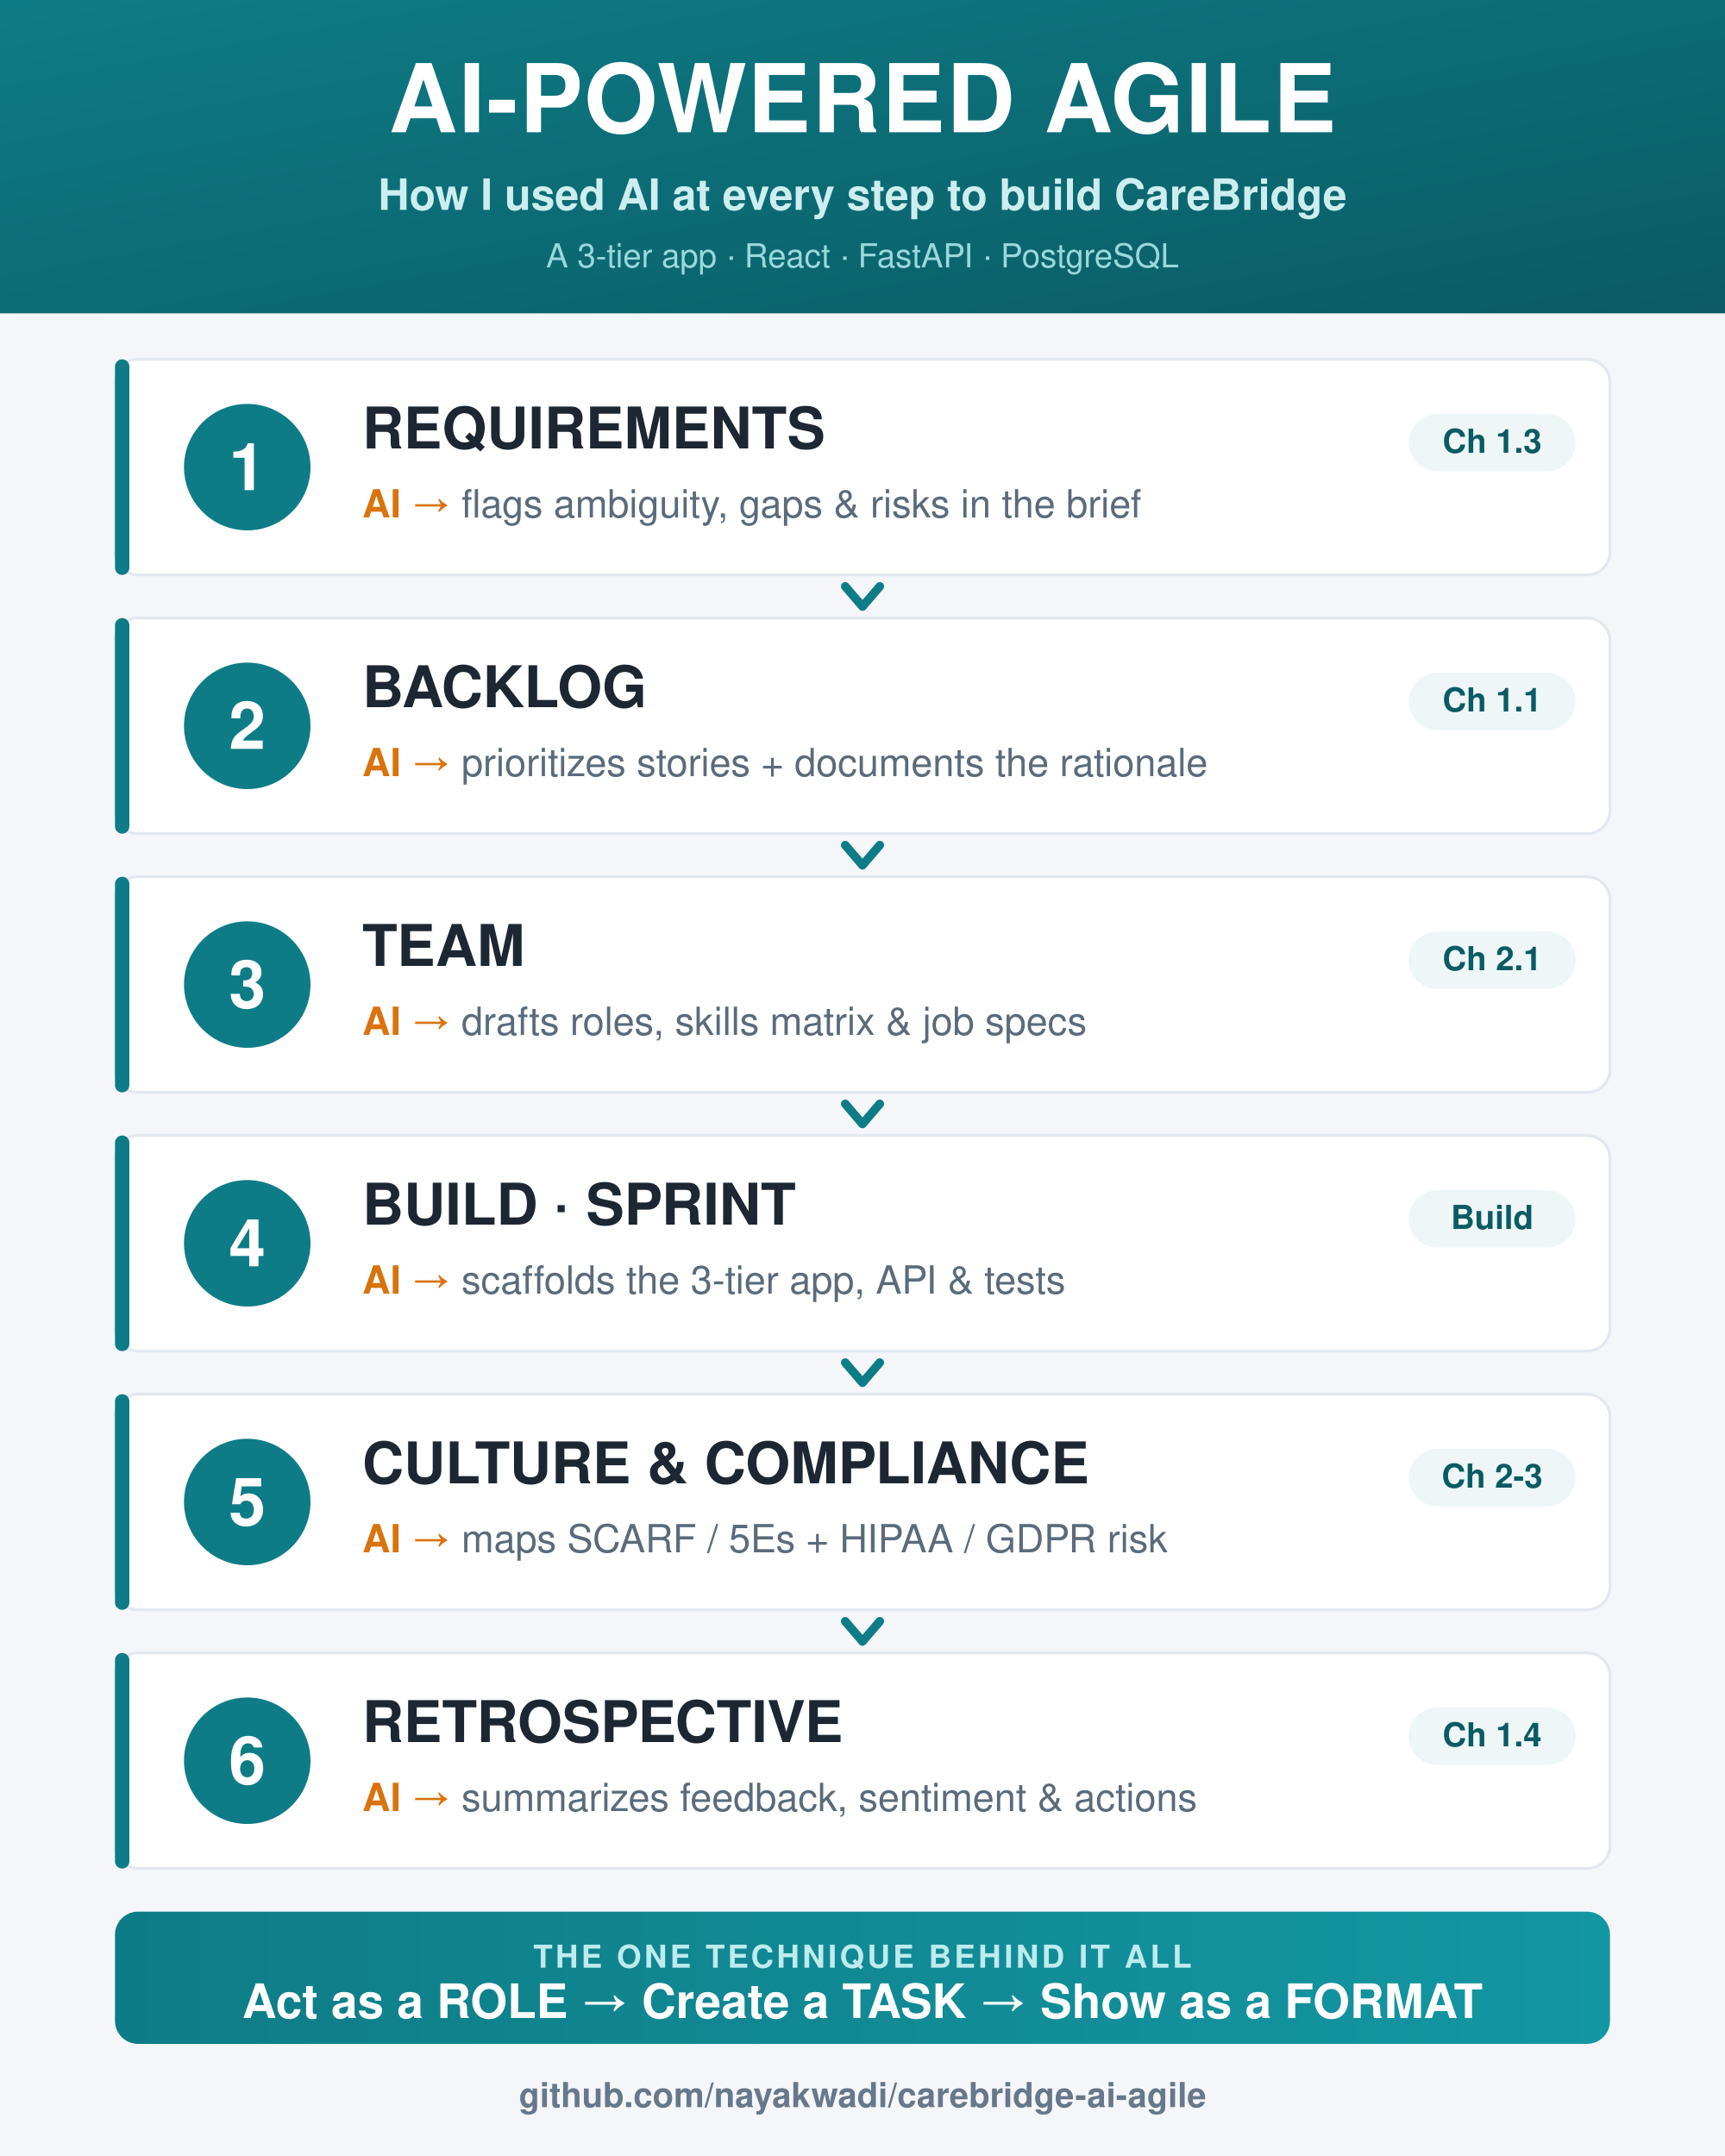
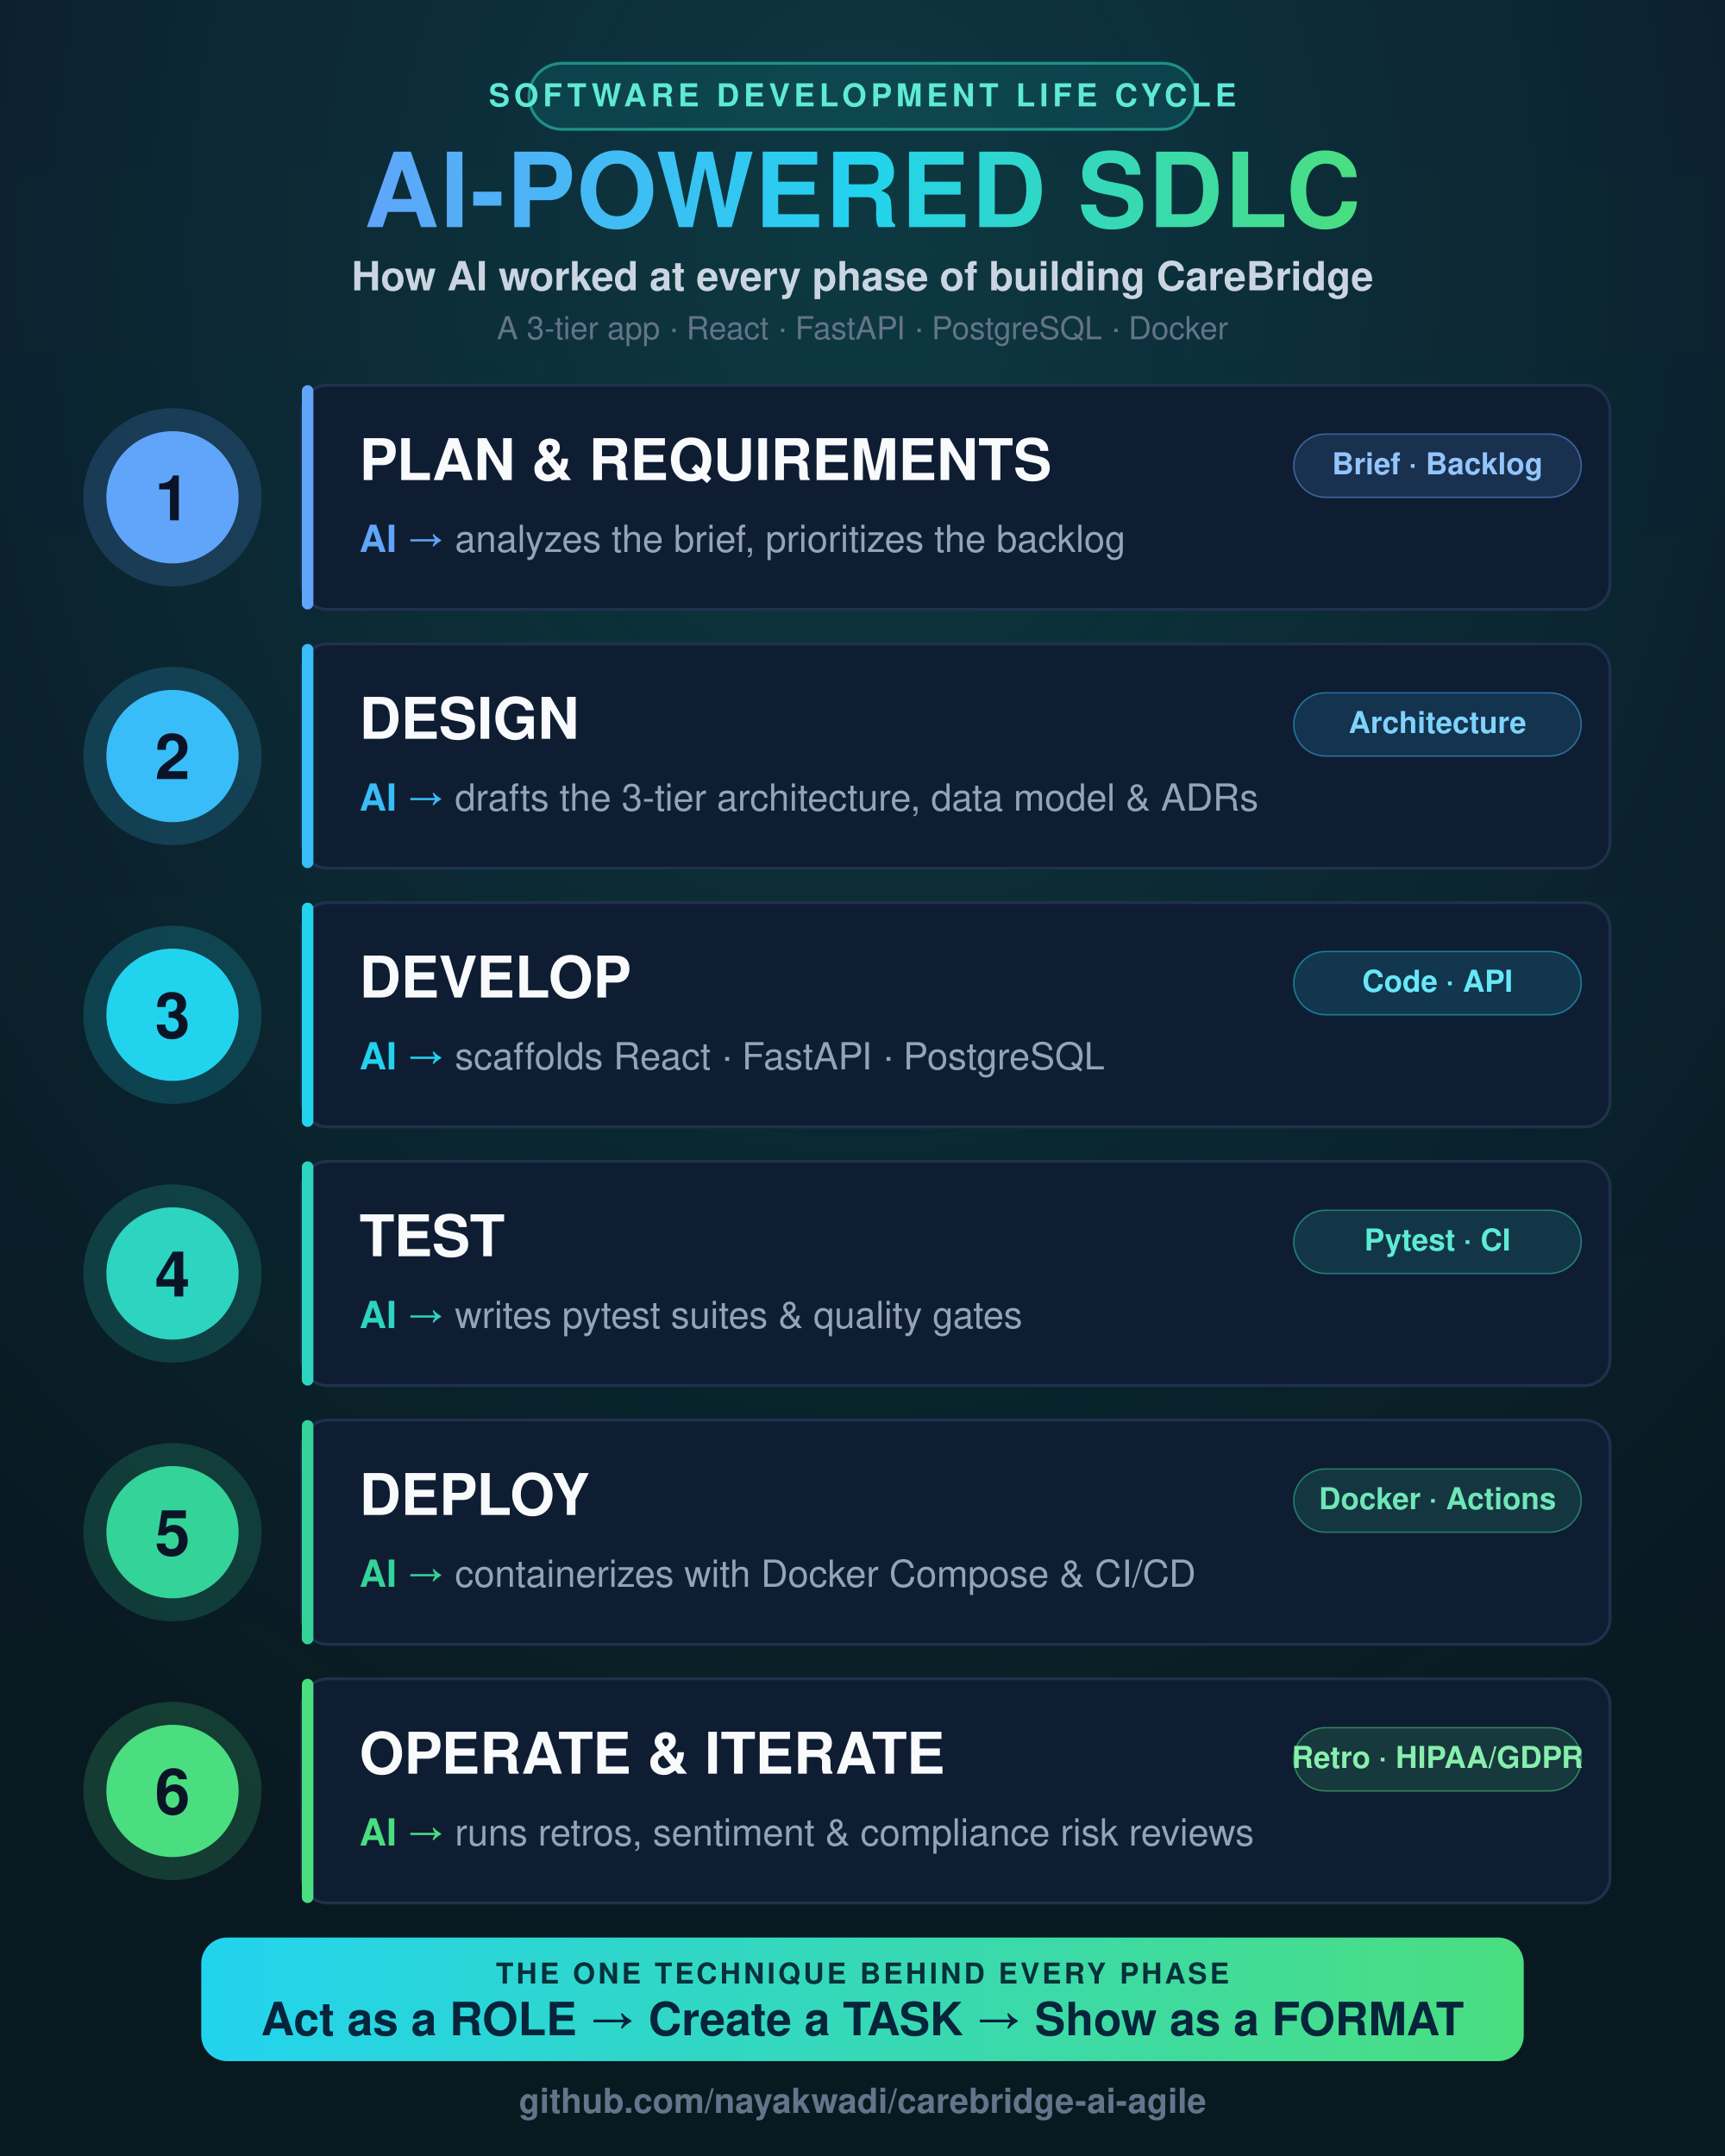
<svg xmlns="http://www.w3.org/2000/svg" width="1200" height="1500" viewBox="0 0 1200 1500" font-family="Helvetica, Arial, sans-serif">
  <defs>
-     <linearGradient id="hdr" x1="0" y1="0" x2="1" y2="1">
-       <stop offset="0" stop-color="#0e7c86" />
-       <stop offset="1" stop-color="#0a5b63" />
+     <linearGradient id="bgGrad" x1="0" y1="0" x2="0" y2="1">
+       <stop offset="0" stop-color="#0b1426" />
+       <stop offset="1" stop-color="#081a20" />
    </linearGradient>
-     <linearGradient id="tech" x1="0" y1="0" x2="1" y2="0">
-       <stop offset="0" stop-color="#0e7c86" />
-       <stop offset="1" stop-color="#1397a3" />
+     <radialGradient id="glow" cx="0.5" cy="0.12" r="0.8">
+       <stop offset="0" stop-color="#14b8a6" stop-opacity="0.22" />
+       <stop offset="1" stop-color="#14b8a6" stop-opacity="0" />
+     </radialGradient>
+     <linearGradient id="titleGrad" x1="0" y1="0" x2="1" y2="0">
+       <stop offset="0" stop-color="#60a5fa" />
+       <stop offset="0.5" stop-color="#22d3ee" />
+       <stop offset="1" stop-color="#4ade80" />
+     </linearGradient>
+     <linearGradient id="spineGrad" x1="0" y1="0" x2="0" y2="1">
+       <stop offset="0" stop-color="#60a5fa" />
+       <stop offset="1" stop-color="#4ade80" />
+     </linearGradient>
+     <linearGradient id="techGrad" x1="0" y1="0" x2="1" y2="0">
+       <stop offset="0" stop-color="#22d3ee" />
+       <stop offset="1" stop-color="#4ade80" />
    </linearGradient>
  </defs>
-   <rect width="1200" height="1500" fill="#f4f6fa" />
-   <rect width="1200" height="218" fill="url(#hdr)" />
-   <text x="600" y="92" text-anchor="middle" fill="#ffffff" font-size="66" font-weight="800" letter-spacing="1">AI-POWERED AGILE</text>
-   <text x="600" y="146" text-anchor="middle" fill="#cdeef0" font-size="30" font-weight="600">How I used AI at every step to build CareBridge</text>
-   <text x="600" y="186" text-anchor="middle" fill="#9ad8dd" font-size="23">A 3-tier app · React · FastAPI · PostgreSQL</text>
+   <rect width="1200" height="1500" fill="url(#bgGrad)" />
+   <rect width="1200" height="1500" fill="url(#glow)" />
+   <rect x="368" y="44" width="464" height="46" rx="23" fill="#14b8a6" fill-opacity="0.14" stroke="#2dd4bf" stroke-opacity="0.55" stroke-width="2" />
+   <text x="600" y="74" text-anchor="middle" fill="#5eead4" font-size="22" font-weight="700" letter-spacing="3">SOFTWARE DEVELOPMENT LIFE CYCLE</text>
+   <text x="600" y="158" text-anchor="middle" fill="url(#titleGrad)" font-size="72" font-weight="800" letter-spacing="1">AI-POWERED SDLC</text>
+   <text x="600" y="202" text-anchor="middle" fill="#cbd5e1" font-size="28" font-weight="600">How AI worked at every phase of building CareBridge</text>
+   <text x="600" y="236" text-anchor="middle" fill="#64748b" font-size="22">A 3-tier app · React · FastAPI · PostgreSQL · Docker</text>
+   <line x1="120" y1="346" x2="120" y2="1246" stroke="url(#spineGrad)" stroke-opacity="0.16" stroke-width="18" stroke-linecap="round" />
+   <line x1="120" y1="346" x2="120" y2="1246" stroke="url(#spineGrad)" stroke-opacity="0.7" stroke-width="6" stroke-linecap="round" />
  <g>
-     <rect x="80" y="250" width="1040" height="150" rx="16" fill="#ffffff" stroke="#e3e8ef" stroke-width="2" />
-     <rect x="80" y="250" width="10" height="150" rx="5" fill="#0e7c86" />
-     <circle cx="172" cy="325" r="44" fill="#0e7c86" />
-     <text x="172" y="341" text-anchor="middle" fill="#ffffff" font-size="46" font-weight="800">1</text>
-     <text x="252" y="312" fill="#1c2733" font-size="40" font-weight="800">REQUIREMENTS</text>
-     <text x="252" y="360" font-size="27" fill="#5a6b7b">
-       <tspan fill="#d9730d" font-weight="800">AI →</tspan> flags ambiguity, gaps &amp; risks in the brief</text>
-     <rect x="980" y="288" width="116" height="40" rx="20" fill="#eef6f7" />
-     <text x="1038" y="315" text-anchor="middle" fill="#0a5b63" font-size="23" font-weight="700">Ch 1.3</text>
+     <rect x="210" y="268" width="910" height="156" rx="18" fill="#0f1d33" stroke="#20314d" stroke-width="2" />
+     <rect x="210" y="268" width="8" height="156" rx="4" fill="#60a5fa" />
+     <circle cx="120" cy="346" r="62" fill="#60a5fa" fill-opacity="0.18" />
+     <circle cx="120" cy="346" r="46" fill="#60a5fa" />
+     <text x="120" y="362" text-anchor="middle" fill="#0b1426" font-size="44" font-weight="800">1</text>
+     <text x="250" y="334" fill="#f8fafc" font-size="40" font-weight="800">PLAN &amp; REQUIREMENTS</text>
+     <text x="250" y="384" font-size="26" fill="#94a3b8">
+       <tspan fill="#60a5fa" font-weight="800">AI →</tspan> analyzes the brief, prioritizes the backlog</text>
+     <rect x="900" y="302" width="200" height="44" rx="22" fill="#60a5fa" fill-opacity="0.14" stroke="#60a5fa" stroke-opacity="0.5" />
+     <text x="1000" y="330" text-anchor="middle" fill="#93c5fd" font-size="21" font-weight="700">Brief · Backlog</text>
  </g>
-   <path d="M588 408 l12 14 l12 -14" fill="none" stroke="#0e7c86" stroke-width="6" stroke-linecap="round" stroke-linejoin="round" />
  <g>
-     <rect x="80" y="430" width="1040" height="150" rx="16" fill="#ffffff" stroke="#e3e8ef" stroke-width="2" />
-     <rect x="80" y="430" width="10" height="150" rx="5" fill="#0e7c86" />
-     <circle cx="172" cy="505" r="44" fill="#0e7c86" />
-     <text x="172" y="521" text-anchor="middle" fill="#ffffff" font-size="46" font-weight="800">2</text>
-     <text x="252" y="492" fill="#1c2733" font-size="40" font-weight="800">BACKLOG</text>
-     <text x="252" y="540" font-size="27" fill="#5a6b7b">
-       <tspan fill="#d9730d" font-weight="800">AI →</tspan> prioritizes stories + documents the rationale</text>
-     <rect x="980" y="468" width="116" height="40" rx="20" fill="#eef6f7" />
-     <text x="1038" y="495" text-anchor="middle" fill="#0a5b63" font-size="23" font-weight="700">Ch 1.1</text>
+     <rect x="210" y="448" width="910" height="156" rx="18" fill="#0f1d33" stroke="#20314d" stroke-width="2" />
+     <rect x="210" y="448" width="8" height="156" rx="4" fill="#38bdf8" />
+     <circle cx="120" cy="526" r="62" fill="#38bdf8" fill-opacity="0.18" />
+     <circle cx="120" cy="526" r="46" fill="#38bdf8" />
+     <text x="120" y="542" text-anchor="middle" fill="#0b1426" font-size="44" font-weight="800">2</text>
+     <text x="250" y="514" fill="#f8fafc" font-size="40" font-weight="800">DESIGN</text>
+     <text x="250" y="564" font-size="26" fill="#94a3b8">
+       <tspan fill="#38bdf8" font-weight="800">AI →</tspan> drafts the 3-tier architecture, data model &amp; ADRs</text>
+     <rect x="900" y="482" width="200" height="44" rx="22" fill="#38bdf8" fill-opacity="0.14" stroke="#38bdf8" stroke-opacity="0.5" />
+     <text x="1000" y="510" text-anchor="middle" fill="#7dd3fc" font-size="21" font-weight="700">Architecture</text>
  </g>
-   <path d="M588 588 l12 14 l12 -14" fill="none" stroke="#0e7c86" stroke-width="6" stroke-linecap="round" stroke-linejoin="round" />
  <g>
-     <rect x="80" y="610" width="1040" height="150" rx="16" fill="#ffffff" stroke="#e3e8ef" stroke-width="2" />
-     <rect x="80" y="610" width="10" height="150" rx="5" fill="#0e7c86" />
-     <circle cx="172" cy="685" r="44" fill="#0e7c86" />
-     <text x="172" y="701" text-anchor="middle" fill="#ffffff" font-size="46" font-weight="800">3</text>
-     <text x="252" y="672" fill="#1c2733" font-size="40" font-weight="800">TEAM</text>
-     <text x="252" y="720" font-size="27" fill="#5a6b7b">
-       <tspan fill="#d9730d" font-weight="800">AI →</tspan> drafts roles, skills matrix &amp; job specs</text>
-     <rect x="980" y="648" width="116" height="40" rx="20" fill="#eef6f7" />
-     <text x="1038" y="675" text-anchor="middle" fill="#0a5b63" font-size="23" font-weight="700">Ch 2.1</text>
+     <rect x="210" y="628" width="910" height="156" rx="18" fill="#0f1d33" stroke="#20314d" stroke-width="2" />
+     <rect x="210" y="628" width="8" height="156" rx="4" fill="#22d3ee" />
+     <circle cx="120" cy="706" r="62" fill="#22d3ee" fill-opacity="0.18" />
+     <circle cx="120" cy="706" r="46" fill="#22d3ee" />
+     <text x="120" y="722" text-anchor="middle" fill="#0b1426" font-size="44" font-weight="800">3</text>
+     <text x="250" y="694" fill="#f8fafc" font-size="40" font-weight="800">DEVELOP</text>
+     <text x="250" y="744" font-size="26" fill="#94a3b8">
+       <tspan fill="#22d3ee" font-weight="800">AI →</tspan> scaffolds React · FastAPI · PostgreSQL</text>
+     <rect x="900" y="662" width="200" height="44" rx="22" fill="#22d3ee" fill-opacity="0.14" stroke="#22d3ee" stroke-opacity="0.5" />
+     <text x="1000" y="690" text-anchor="middle" fill="#67e8f9" font-size="21" font-weight="700">Code · API</text>
  </g>
-   <path d="M588 768 l12 14 l12 -14" fill="none" stroke="#0e7c86" stroke-width="6" stroke-linecap="round" stroke-linejoin="round" />
  <g>
-     <rect x="80" y="790" width="1040" height="150" rx="16" fill="#ffffff" stroke="#e3e8ef" stroke-width="2" />
-     <rect x="80" y="790" width="10" height="150" rx="5" fill="#0e7c86" />
-     <circle cx="172" cy="865" r="44" fill="#0e7c86" />
-     <text x="172" y="881" text-anchor="middle" fill="#ffffff" font-size="46" font-weight="800">4</text>
-     <text x="252" y="852" fill="#1c2733" font-size="40" font-weight="800">BUILD · SPRINT</text>
-     <text x="252" y="900" font-size="27" fill="#5a6b7b">
-       <tspan fill="#d9730d" font-weight="800">AI →</tspan> scaffolds the 3-tier app, API &amp; tests</text>
-     <rect x="980" y="828" width="116" height="40" rx="20" fill="#eef6f7" />
-     <text x="1038" y="855" text-anchor="middle" fill="#0a5b63" font-size="23" font-weight="700">Build</text>
+     <rect x="210" y="808" width="910" height="156" rx="18" fill="#0f1d33" stroke="#20314d" stroke-width="2" />
+     <rect x="210" y="808" width="8" height="156" rx="4" fill="#2dd4bf" />
+     <circle cx="120" cy="886" r="62" fill="#2dd4bf" fill-opacity="0.18" />
+     <circle cx="120" cy="886" r="46" fill="#2dd4bf" />
+     <text x="120" y="902" text-anchor="middle" fill="#0b1426" font-size="44" font-weight="800">4</text>
+     <text x="250" y="874" fill="#f8fafc" font-size="40" font-weight="800">TEST</text>
+     <text x="250" y="924" font-size="26" fill="#94a3b8">
+       <tspan fill="#2dd4bf" font-weight="800">AI →</tspan> writes pytest suites &amp; quality gates</text>
+     <rect x="900" y="842" width="200" height="44" rx="22" fill="#2dd4bf" fill-opacity="0.14" stroke="#2dd4bf" stroke-opacity="0.5" />
+     <text x="1000" y="870" text-anchor="middle" fill="#5eead4" font-size="21" font-weight="700">Pytest · CI</text>
  </g>
-   <path d="M588 948 l12 14 l12 -14" fill="none" stroke="#0e7c86" stroke-width="6" stroke-linecap="round" stroke-linejoin="round" />
  <g>
-     <rect x="80" y="970" width="1040" height="150" rx="16" fill="#ffffff" stroke="#e3e8ef" stroke-width="2" />
-     <rect x="80" y="970" width="10" height="150" rx="5" fill="#0e7c86" />
-     <circle cx="172" cy="1045" r="44" fill="#0e7c86" />
-     <text x="172" y="1061" text-anchor="middle" fill="#ffffff" font-size="46" font-weight="800">5</text>
-     <text x="252" y="1032" fill="#1c2733" font-size="40" font-weight="800">CULTURE &amp; COMPLIANCE</text>
-     <text x="252" y="1080" font-size="27" fill="#5a6b7b">
-       <tspan fill="#d9730d" font-weight="800">AI →</tspan> maps SCARF / 5Es + HIPAA / GDPR risk</text>
-     <rect x="980" y="1008" width="116" height="40" rx="20" fill="#eef6f7" />
-     <text x="1038" y="1035" text-anchor="middle" fill="#0a5b63" font-size="23" font-weight="700">Ch 2-3</text>
+     <rect x="210" y="988" width="910" height="156" rx="18" fill="#0f1d33" stroke="#20314d" stroke-width="2" />
+     <rect x="210" y="988" width="8" height="156" rx="4" fill="#34d399" />
+     <circle cx="120" cy="1066" r="62" fill="#34d399" fill-opacity="0.18" />
+     <circle cx="120" cy="1066" r="46" fill="#34d399" />
+     <text x="120" y="1082" text-anchor="middle" fill="#0b1426" font-size="44" font-weight="800">5</text>
+     <text x="250" y="1054" fill="#f8fafc" font-size="40" font-weight="800">DEPLOY</text>
+     <text x="250" y="1104" font-size="26" fill="#94a3b8">
+       <tspan fill="#34d399" font-weight="800">AI →</tspan> containerizes with Docker Compose &amp; CI/CD</text>
+     <rect x="900" y="1022" width="200" height="44" rx="22" fill="#34d399" fill-opacity="0.14" stroke="#34d399" stroke-opacity="0.5" />
+     <text x="1000" y="1050" text-anchor="middle" fill="#6ee7b7" font-size="21" font-weight="700">Docker · Actions</text>
  </g>
-   <path d="M588 1128 l12 14 l12 -14" fill="none" stroke="#0e7c86" stroke-width="6" stroke-linecap="round" stroke-linejoin="round" />
  <g>
-     <rect x="80" y="1150" width="1040" height="150" rx="16" fill="#ffffff" stroke="#e3e8ef" stroke-width="2" />
-     <rect x="80" y="1150" width="10" height="150" rx="5" fill="#0e7c86" />
-     <circle cx="172" cy="1225" r="44" fill="#0e7c86" />
-     <text x="172" y="1241" text-anchor="middle" fill="#ffffff" font-size="46" font-weight="800">6</text>
-     <text x="252" y="1212" fill="#1c2733" font-size="40" font-weight="800">RETROSPECTIVE</text>
-     <text x="252" y="1260" font-size="27" fill="#5a6b7b">
-       <tspan fill="#d9730d" font-weight="800">AI →</tspan> summarizes feedback, sentiment &amp; actions</text>
-     <rect x="980" y="1188" width="116" height="40" rx="20" fill="#eef6f7" />
-     <text x="1038" y="1215" text-anchor="middle" fill="#0a5b63" font-size="23" font-weight="700">Ch 1.4</text>
+     <rect x="210" y="1168" width="910" height="156" rx="18" fill="#0f1d33" stroke="#20314d" stroke-width="2" />
+     <rect x="210" y="1168" width="8" height="156" rx="4" fill="#4ade80" />
+     <circle cx="120" cy="1246" r="62" fill="#4ade80" fill-opacity="0.18" />
+     <circle cx="120" cy="1246" r="46" fill="#4ade80" />
+     <text x="120" y="1262" text-anchor="middle" fill="#0b1426" font-size="44" font-weight="800">6</text>
+     <text x="250" y="1234" fill="#f8fafc" font-size="40" font-weight="800">OPERATE &amp; ITERATE</text>
+     <text x="250" y="1284" font-size="26" fill="#94a3b8">
+       <tspan fill="#4ade80" font-weight="800">AI →</tspan> runs retros, sentiment &amp; compliance risk reviews</text>
+     <rect x="900" y="1202" width="200" height="44" rx="22" fill="#4ade80" fill-opacity="0.14" stroke="#4ade80" stroke-opacity="0.5" />
+     <text x="1000" y="1230" text-anchor="middle" fill="#86efac" font-size="21" font-weight="700">Retro · HIPAA/GDPR</text>
  </g>
-   <rect x="80" y="1330" width="1040" height="92" rx="16" fill="url(#tech)" />
-   <text x="600" y="1369" text-anchor="middle" fill="#bdebee" font-size="22" font-weight="700" letter-spacing="2">THE ONE TECHNIQUE BEHIND IT ALL</text>
-   <text x="600" y="1404" text-anchor="middle" fill="#ffffff" font-size="33" font-weight="800">Act as a ROLE  →  Create a TASK  →  Show as a FORMAT</text>
-   <text x="600" y="1466" text-anchor="middle" fill="#66788a" font-size="24" font-weight="600">github.com/nayakwadi/carebridge-ai-agile</text>
+   <rect x="140" y="1348" width="920" height="86" rx="18" fill="url(#techGrad)" />
+   <text x="600" y="1380" text-anchor="middle" fill="#06303a" font-size="20" font-weight="700" letter-spacing="2">THE ONE TECHNIQUE BEHIND EVERY PHASE</text>
+   <text x="600" y="1416" text-anchor="middle" fill="#06243a" font-size="32" font-weight="800">Act as a ROLE → Create a TASK → Show as a FORMAT</text>
+   <text x="600" y="1470" text-anchor="middle" fill="#64748b" font-size="24" font-weight="600">github.com/nayakwadi/carebridge-ai-agile</text>
</svg>
